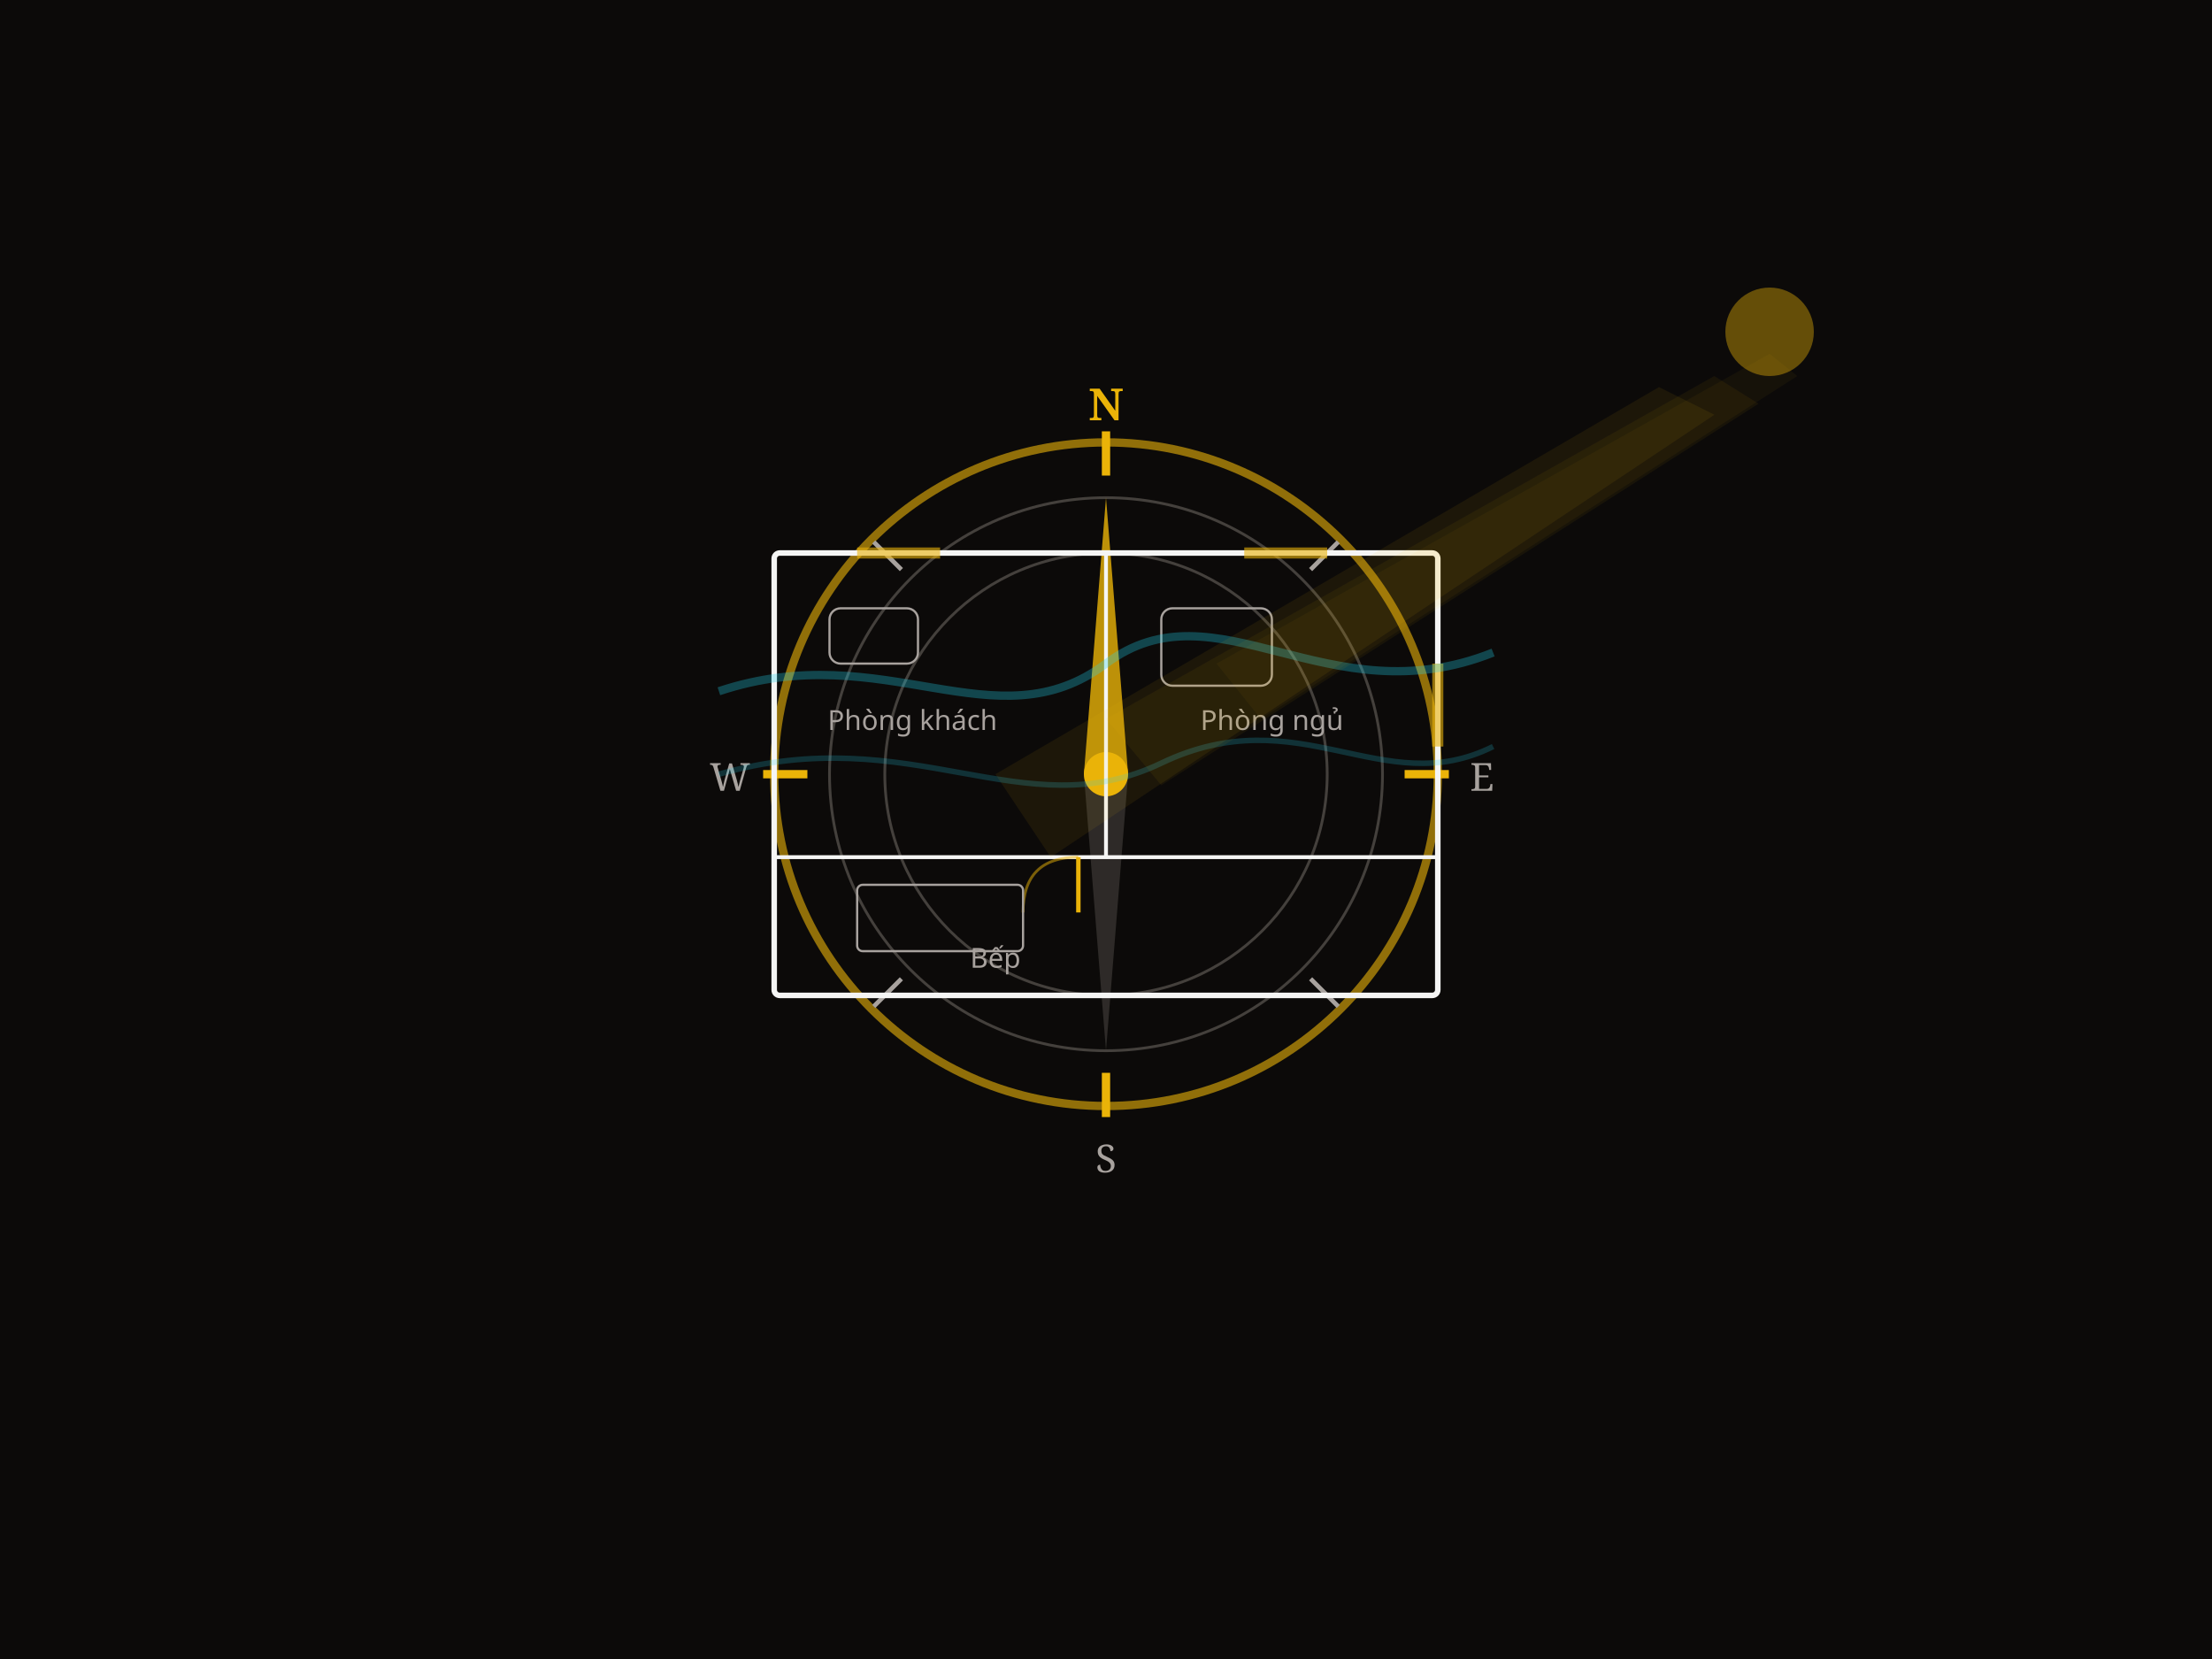
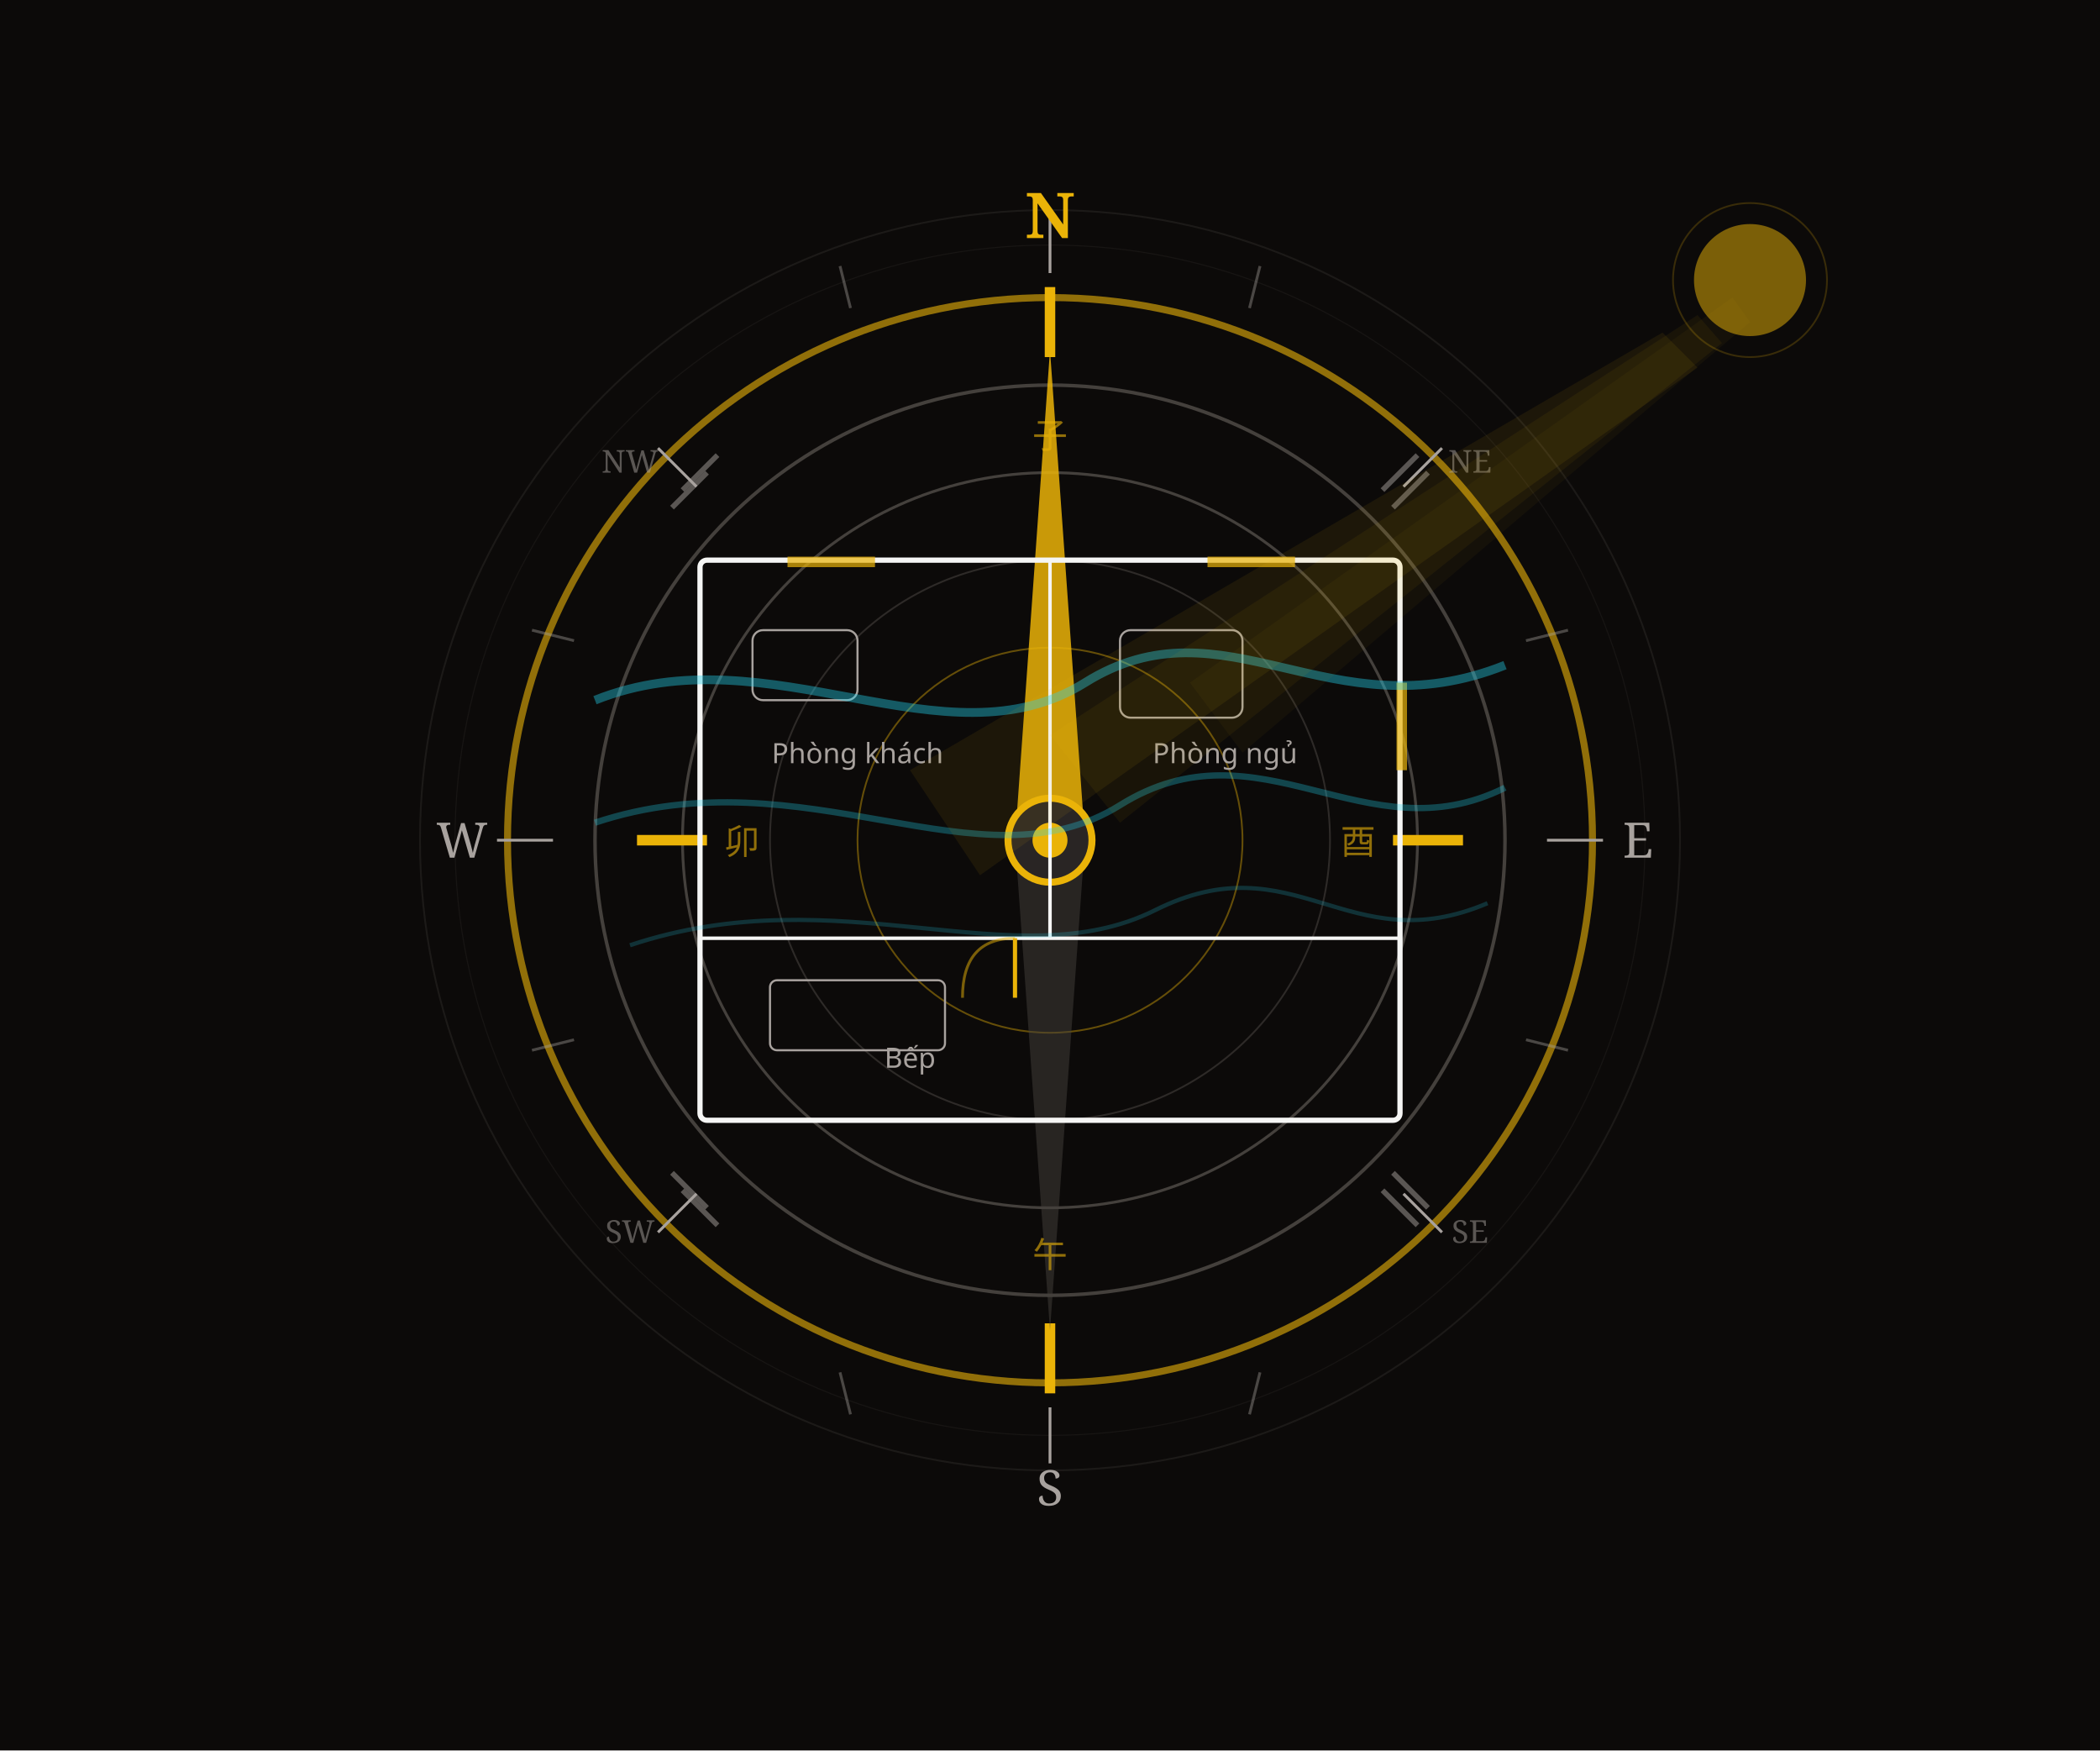
- <svg xmlns="http://www.w3.org/2000/svg" viewBox="0 0 400 300">
+ <svg xmlns="http://www.w3.org/2000/svg" viewBox="0 0 600 500">
  <style>
    /* Compass rotation */
    @keyframes compass-spin {
      0% { transform: rotate(0deg); }
      15% { transform: rotate(720deg); }
      25% { transform: rotate(675deg); }
      100% { transform: rotate(675deg); }
    }
    /* Compass fade out */
    @keyframes compass-fade {
      0%,20% { opacity: 1; }
      35% { opacity: 0.15; }
      85% { opacity: 0.15; }
      100% { opacity: 1; }
    }
    /* Floorplan reveal */
    @keyframes floor-reveal {
      0%,25% { opacity: 0; transform: scale(0.5); }
      40% { opacity: 1; transform: scale(1); }
      85% { opacity: 1; transform: scale(1); }
      100% { opacity: 0; transform: scale(0.5); }
    }
-     /* Wind particle flow */
-     @keyframes wind-flow {
-       0%,35% { offset-distance: 0%; opacity: 0; }
-       40% { opacity: 0.7; }
-       65% { opacity: 0.7; }
-       70% { offset-distance: 100%; opacity: 0; }
-       100% { offset-distance: 100%; opacity: 0; }
-     }
    /* Wind ribbon */
    @keyframes wind-ribbon {
-       0%,35% { stroke-dashoffset: 300; opacity: 0; }
-       40% { opacity: 0.3; }
-       65% { stroke-dashoffset: 0; opacity: 0.3; }
+       0%,35% { stroke-dashoffset: 500; opacity: 0; }
+       40% { opacity: 0.4; }
+       65% { stroke-dashoffset: 0; opacity: 0.4; }
      70% { opacity: 0; }
-       100% { opacity: 0; stroke-dashoffset: -300; }
+       100% { opacity: 0; stroke-dashoffset: -500; }
    }
    /* Sun rays */
    @keyframes sun-rays {
      0%,65% { opacity: 0; transform: rotate(-15deg); }
      75% { opacity: 0.5; }
      90% { opacity: 0.3; transform: rotate(10deg); }
      100% { opacity: 0; transform: rotate(15deg); }
    }
    /* Warm glow */
    @keyframes warm-glow {
      0%,70% { opacity: 0; }
      80% { opacity: 0.25; }
      90% { opacity: 0.15; }
      100% { opacity: 0; }
    }
    /* Scene loop */
    @keyframes scene {
      0% { opacity: 1; }
      95% { opacity: 1; }
      100% { opacity: 0; }
    }
+     /* Outer ring pulse */
+     @keyframes ring-pulse {
+       0%,100% { stroke-width: 2; opacity: 0.5; }
+       50% { stroke-width: 3; opacity: 0.8; }
+     }
+     /* Tick marks fade */
+     @keyframes tick-fade {
+       0% { opacity: 0; }
+       15% { opacity: 0.6; }
+       100% { opacity: 0.6; }
+     }

    .main-scene { animation: scene 12s ease-in-out infinite; }
-     .compass { transform-origin: 200px 140px; animation: compass-spin 12s cubic-bezier(0.2,0.8,0.3,1) infinite; }
+     .compass { transform-origin: 300px 240px; animation: compass-spin 12s cubic-bezier(0.2,0.8,0.3,1) infinite; }
    .compass-group { animation: compass-fade 12s ease-in-out infinite; }
-     .floorplan { transform-origin: 200px 140px; animation: floor-reveal 12s ease-out infinite; }
-     .wind-p { animation: wind-flow 12s ease-in-out infinite; }
-     .wind-p2 { animation: wind-flow 12s ease-in-out 0.5s infinite; }
-     .wind-p3 { animation: wind-flow 12s ease-in-out 1s infinite; }
-     .wind-r { stroke-dasharray: 300; animation: wind-ribbon 12s ease-in-out infinite; fill: none; }
-     .wind-r2 { stroke-dasharray: 300; animation: wind-ribbon 12s ease-in-out 0.3s infinite; fill: none; }
-     .sun-group { transform-origin: 320px 60px; animation: sun-rays 12s ease-in-out infinite; }
+     .floorplan { transform-origin: 300px 240px; animation: floor-reveal 12s ease-out infinite; }
+     .wind-r { stroke-dasharray: 500; animation: wind-ribbon 12s ease-in-out infinite; fill: none; }
+     .wind-r2 { stroke-dasharray: 500; animation: wind-ribbon 12s ease-in-out 0.4s infinite; fill: none; }
+     .wind-r3 { stroke-dasharray: 500; animation: wind-ribbon 12s ease-in-out 0.8s infinite; fill: none; }
+     .sun-group { transform-origin: 500px 80px; animation: sun-rays 12s ease-in-out infinite; }
    .warm { animation: warm-glow 12s ease-in-out infinite; }
+     .ring-outer { animation: ring-pulse 3s ease-in-out infinite; }
+     .tick { animation: tick-fade 2s ease-out both; }
  </style>
-   <rect width="400" height="300" fill="#0C0A09" />
+   <rect width="600" height="500" fill="#0C0A09" />
  <g class="main-scene">
    <g class="compass-group">
      <g class="compass">
-         <circle cx="200" cy="140" r="60" fill="none" stroke="#EAB308" stroke-width="1.5" opacity="0.6" />
-         <circle cx="200" cy="140" r="50" fill="none" stroke="#44403C" stroke-width="0.5" />
-         <circle cx="200" cy="140" r="40" fill="none" stroke="#44403C" stroke-width="0.5" />
-         <line x1="200" y1="78" x2="200" y2="86" stroke="#EAB308" stroke-width="1.5" />
-         <line x1="200" y1="194" x2="200" y2="202" stroke="#EAB308" stroke-width="1.5" />
-         <line x1="138" y1="140" x2="146" y2="140" stroke="#EAB308" stroke-width="1.5" />
-         <line x1="254" y1="140" x2="262" y2="140" stroke="#EAB308" stroke-width="1.5" />
-         <line x1="158" y1="98" x2="163" y2="103" stroke="#A8A29E" stroke-width="0.8" />
-         <line x1="242" y1="98" x2="237" y2="103" stroke="#A8A29E" stroke-width="0.8" />
-         <line x1="158" y1="182" x2="163" y2="177" stroke="#A8A29E" stroke-width="0.8" />
-         <line x1="242" y1="182" x2="237" y2="177" stroke="#A8A29E" stroke-width="0.8" />
-         <polygon points="200,90 196,140 204,140" fill="#EAB308" opacity="0.8" />
-         <polygon points="200,190 196,140 204,140" fill="#44403C" opacity="0.6" />
-         <circle cx="200" cy="140" r="4" fill="#EAB308" />
-         <text x="200" y="76" fill="#EAB308" font-family="serif" font-size="8" text-anchor="middle" font-weight="bold">N</text>
-         <text x="200" y="212" fill="#A8A29E" font-family="serif" font-size="7" text-anchor="middle">S</text>
-         <text x="268" y="143" fill="#A8A29E" font-family="serif" font-size="7" text-anchor="middle">E</text>
-         <text x="132" y="143" fill="#A8A29E" font-family="serif" font-size="7" text-anchor="middle">W</text>
+         <circle cx="300" cy="240" r="180" fill="none" stroke="#44403C" stroke-width="0.5" opacity="0.3" />
+         <circle cx="300" cy="240" r="170" fill="none" stroke="#44403C" stroke-width="0.3" opacity="0.2" />
+         <circle cx="300" cy="240" r="155" fill="none" stroke="#EAB308" stroke-width="2" opacity="0.6" class="ring-outer" />
+         <circle cx="300" cy="240" r="130" fill="none" stroke="#44403C" stroke-width="1" />
+         <circle cx="300" cy="240" r="105" fill="none" stroke="#44403C" stroke-width="0.8" />
+         <circle cx="300" cy="240" r="80" fill="none" stroke="#44403C" stroke-width="0.5" opacity="0.6" />
+         <circle cx="300" cy="240" r="55" fill="none" stroke="#EAB308" stroke-width="0.5" opacity="0.4" />
+         <g class="tick" stroke="#A8A29E" stroke-width="0.8">
+           <line x1="300" y1="62" x2="300" y2="78" />
+           <line x1="300" y1="402" x2="300" y2="418" />
+           <line x1="142" y1="240" x2="158" y2="240" />
+           <line x1="442" y1="240" x2="458" y2="240" />
+           <line x1="188" y1="128" x2="199" y2="139" />
+           <line x1="401" y1="341" x2="412" y2="352" />
+           <line x1="412" y1="128" x2="401" y2="139" />
+           <line x1="199" y1="341" x2="188" y2="352" />
+           <line x1="240" y1="76" x2="243" y2="88" opacity="0.4" />
+           <line x1="360" y1="76" x2="357" y2="88" opacity="0.4" />
+           <line x1="240" y1="392" x2="243" y2="404" opacity="0.4" />
+           <line x1="360" y1="392" x2="357" y2="404" opacity="0.4" />
+           <line x1="152" y1="180" x2="164" y2="183" opacity="0.4" />
+           <line x1="436" y1="297" x2="448" y2="300" opacity="0.4" />
+           <line x1="152" y1="300" x2="164" y2="297" opacity="0.4" />
+           <line x1="436" y1="183" x2="448" y2="180" opacity="0.4" />
+         </g>
+         <line x1="300" y1="82" x2="300" y2="102" stroke="#EAB308" stroke-width="3" />
+         <line x1="300" y1="378" x2="300" y2="398" stroke="#EAB308" stroke-width="3" />
+         <line x1="182" y1="240" x2="202" y2="240" stroke="#EAB308" stroke-width="3" />
+         <line x1="398" y1="240" x2="418" y2="240" stroke="#EAB308" stroke-width="3" />
+         <g fill="none" stroke="#A8A29E" stroke-width="1.5" opacity="0.5">
+           <line x1="395" y1="140" x2="405" y2="130" />
+           <line x1="398" y1="145" x2="408" y2="135" />
+           <line x1="195" y1="140" x2="205" y2="130" />
+           <line x1="192" y1="145" x2="202" y2="135" />
+           <line x1="395" y1="340" x2="405" y2="350" />
+           <line x1="398" y1="335" x2="408" y2="345" />
+           <line x1="195" y1="340" x2="205" y2="350" />
+           <line x1="192" y1="335" x2="202" y2="345" />
+         </g>
+         <polygon points="300,100 290,240 310,240" fill="#EAB308" opacity="0.85" />
+         <polygon points="300,380 290,240 310,240" fill="#44403C" opacity="0.5" />
+         <circle cx="300" cy="240" r="12" fill="#292524" stroke="#EAB308" stroke-width="2" />
+         <circle cx="300" cy="240" r="5" fill="#EAB308" />
+         <text x="300" y="68" fill="#EAB308" font-family="serif" font-size="18" text-anchor="middle" font-weight="bold">N</text>
+         <text x="300" y="430" fill="#A8A29E" font-family="serif" font-size="14" text-anchor="middle">S</text>
+         <text x="468" y="245" fill="#A8A29E" font-family="serif" font-size="14" text-anchor="middle">E</text>
+         <text x="132" y="245" fill="#A8A29E" font-family="serif" font-size="14" text-anchor="middle">W</text>
+         <text x="420" y="135" fill="#A8A29E" font-family="serif" font-size="9" text-anchor="middle" opacity="0.5">NE</text>
+         <text x="180" y="135" fill="#A8A29E" font-family="serif" font-size="9" text-anchor="middle" opacity="0.5">NW</text>
+         <text x="420" y="355" fill="#A8A29E" font-family="serif" font-size="9" text-anchor="middle" opacity="0.5">SE</text>
+         <text x="180" y="355" fill="#A8A29E" font-family="serif" font-size="9" text-anchor="middle" opacity="0.5">SW</text>
+         <text x="300" y="128" fill="#EAB308" font-family="serif" font-size="10" text-anchor="middle" opacity="0.6">子</text>
+         <text x="300" y="362" fill="#EAB308" font-family="serif" font-size="10" text-anchor="middle" opacity="0.6">午</text>
+         <text x="212" y="244" fill="#EAB308" font-family="serif" font-size="10" text-anchor="middle" opacity="0.6">卯</text>
+         <text x="388" y="244" fill="#EAB308" font-family="serif" font-size="10" text-anchor="middle" opacity="0.6">酉</text>
      </g>
    </g>
    <g class="floorplan">
-       <rect x="140" y="100" width="120" height="80" fill="none" stroke="#F5F5F4" stroke-width="1" rx="1" />
-       <line x1="200" y1="100" x2="200" y2="155" stroke="#F5F5F4" stroke-width="0.7" />
-       <line x1="140" y1="155" x2="260" y2="155" stroke="#F5F5F4" stroke-width="0.7" />
-       <line x1="195" y1="155" x2="195" y2="165" stroke="#EAB308" stroke-width="0.8" />
-       <path d="M195,155 Q185,155 185,165" fill="none" stroke="#EAB308" stroke-width="0.5" opacity="0.5" />
-       <rect x="155" y="99" width="15" height="2" fill="#EAB308" opacity="0.6" />
-       <rect x="225" y="99" width="15" height="2" fill="#EAB308" opacity="0.6" />
-       <rect x="259" y="120" width="2" height="15" fill="#EAB308" opacity="0.6" />
-       <rect x="150" y="110" width="16" height="10" rx="2" fill="none" stroke="#A8A29E" stroke-width="0.4" />
-       <rect x="210" y="110" width="20" height="14" rx="2" fill="none" stroke="#A8A29E" stroke-width="0.4" />
-       <rect x="155" y="160" width="30" height="12" rx="1" fill="none" stroke="#A8A29E" stroke-width="0.4" />
-       <text x="165" y="132" fill="#A8A29E" font-family="sans-serif" font-size="5" text-anchor="middle">Phòng khách</text>
-       <text x="230" y="132" fill="#A8A29E" font-family="sans-serif" font-size="5" text-anchor="middle">Phòng ngủ</text>
-       <text x="180" y="175" fill="#A8A29E" font-family="sans-serif" font-size="5" text-anchor="middle">Bếp</text>
+       <rect x="200" y="160" width="200" height="160" fill="none" stroke="#F5F5F4" stroke-width="1.5" rx="2" />
+       <line x1="300" y1="160" x2="300" y2="268" stroke="#F5F5F4" stroke-width="1" />
+       <line x1="200" y1="268" x2="400" y2="268" stroke="#F5F5F4" stroke-width="1" />
+       <line x1="290" y1="268" x2="290" y2="285" stroke="#EAB308" stroke-width="1.2" />
+       <path d="M290,268 Q275,268 275,285" fill="none" stroke="#EAB308" stroke-width="0.8" opacity="0.5" />
+       <rect x="225" y="159" width="25" height="3" fill="#EAB308" opacity="0.7" />
+       <rect x="345" y="159" width="25" height="3" fill="#EAB308" opacity="0.7" />
+       <rect x="399" y="195" width="3" height="25" fill="#EAB308" opacity="0.7" />
+       <rect x="215" y="180" width="30" height="20" rx="3" fill="none" stroke="#A8A29E" stroke-width="0.6" />
+       <rect x="320" y="180" width="35" height="25" rx="3" fill="none" stroke="#A8A29E" stroke-width="0.6" />
+       <rect x="220" y="280" width="50" height="20" rx="2" fill="none" stroke="#A8A29E" stroke-width="0.6" />
+       <text x="245" y="218" fill="#A8A29E" font-family="sans-serif" font-size="8" text-anchor="middle">Phòng khách</text>
+       <text x="350" y="218" fill="#A8A29E" font-family="sans-serif" font-size="8" text-anchor="middle">Phòng ngủ</text>
+       <text x="260" y="305" fill="#A8A29E" font-family="sans-serif" font-size="8" text-anchor="middle">Bếp</text>
    </g>
-     <path class="wind-r" d="M130,125 C160,115 180,135 200,120 S240,130 270,118" stroke="#22D3EE" stroke-width="1.5" opacity="0.3" />
-     <path class="wind-r2" d="M130,140 C165,130 185,150 210,138 S250,145 270,135" stroke="#22D3EE" stroke-width="1" opacity="0.2" />
-     <circle r="2" fill="#22D3EE" opacity="0" class="wind-p">
-       <animateMotion dur="12s" repeatCount="indefinite" path="M130,125 C160,115 180,135 200,120 S240,130 270,118" keyTimes="0;0.35;0.4;0.65;0.7;1" keyPoints="0;0;0;1;1;1" />
+     <path class="wind-r" d="M170,200 C220,180 270,220 310,195 S380,210 430,190" stroke="#22D3EE" stroke-width="2.5" opacity="0.4" />
+     <path class="wind-r2" d="M170,235 C230,215 280,255 320,230 S390,245 430,225" stroke="#22D3EE" stroke-width="1.8" opacity="0.3" />
+     <path class="wind-r3" d="M180,270 C240,250 290,280 330,260 S385,275 425,258" stroke="#22D3EE" stroke-width="1.2" opacity="0.2" />
+     <circle r="4" fill="#22D3EE" opacity="0" class="wind-r">
+       <animateMotion dur="12s" repeatCount="indefinite" path="M170,200 C220,180 270,220 310,195 S380,210 430,190" />
    </circle>
-     <circle r="1.5" fill="#22D3EE" opacity="0" class="wind-p2">
-       <animateMotion dur="12s" repeatCount="indefinite" path="M130,140 C165,130 185,150 210,138 S250,145 270,135" />
-     </circle>
-     <circle r="1" fill="#67E8F9" opacity="0" class="wind-p3">
-       <animateMotion dur="12s" repeatCount="indefinite" path="M135,132 C170,122 190,142 205,130 S245,138 265,128" />
+     <circle r="3" fill="#67E8F9" opacity="0" class="wind-r2">
+       <animateMotion dur="12s" repeatCount="indefinite" path="M170,235 C230,215 280,255 320,230 S390,245 430,225" />
    </circle>
    <g class="sun-group">
-       <circle cx="320" cy="60" r="8" fill="#EAB308" opacity="0.4" />
-       <polygon points="300,70 180,140 190,155 310,75" fill="#EAB308" opacity="0.08" />
-       <polygon points="310,68 200,130 210,142 318,73" fill="#EAB308" opacity="0.06" />
-       <polygon points="320,64 220,120 228,130 325,68" fill="#EAB308" opacity="0.05" />
+       <circle cx="500" cy="80" r="16" fill="#EAB308" opacity="0.5" />
+       <circle cx="500" cy="80" r="22" fill="none" stroke="#EAB308" stroke-width="0.5" opacity="0.2" />
+       <polygon points="475,95 260,220 280,250 485,105" fill="#EAB308" opacity="0.08" />
+       <polygon points="485,90 300,210 320,235 492,98" fill="#EAB308" opacity="0.06" />
+       <polygon points="495,85 340,195 355,215 500,92" fill="#EAB308" opacity="0.04" />
    </g>
-     <rect class="warm" x="150" y="110" width="40" height="25" rx="2" fill="#EAB308" opacity="0" />
-     <rect class="warm" x="210" y="115" width="35" height="20" rx="2" fill="#EAB308" opacity="0" />
+     <rect class="warm" x="215" y="180" width="65" height="45" rx="3" fill="#EAB308" opacity="0" />
+     <rect class="warm" x="320" y="185" width="60" height="35" rx="3" fill="#EAB308" opacity="0" />
  </g>
</svg>
